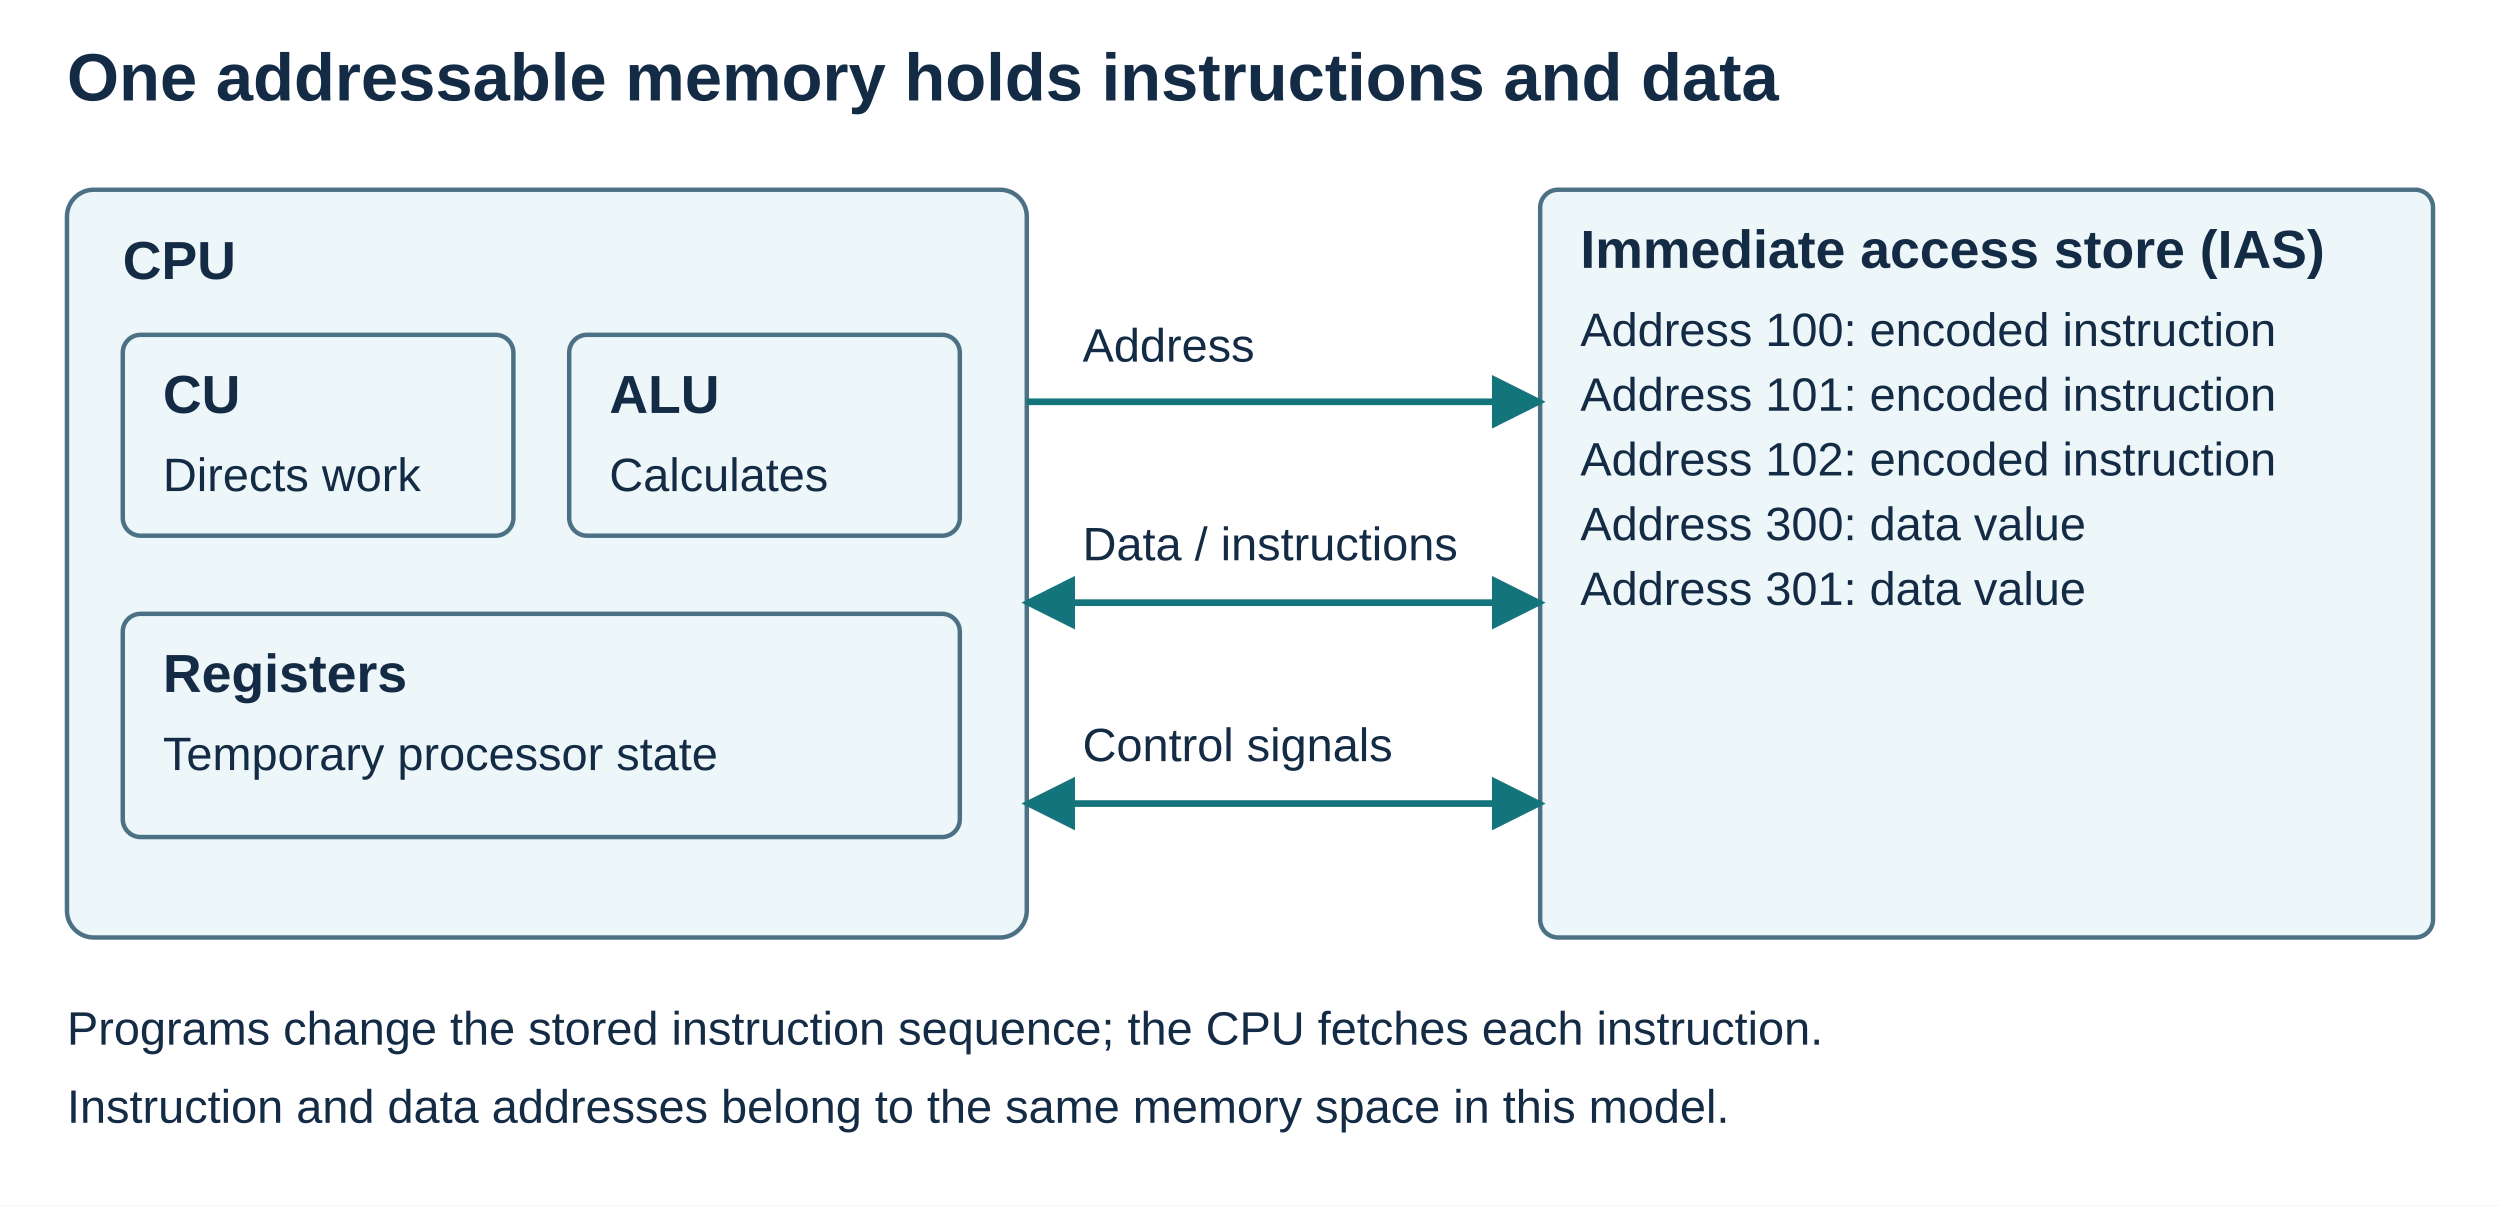
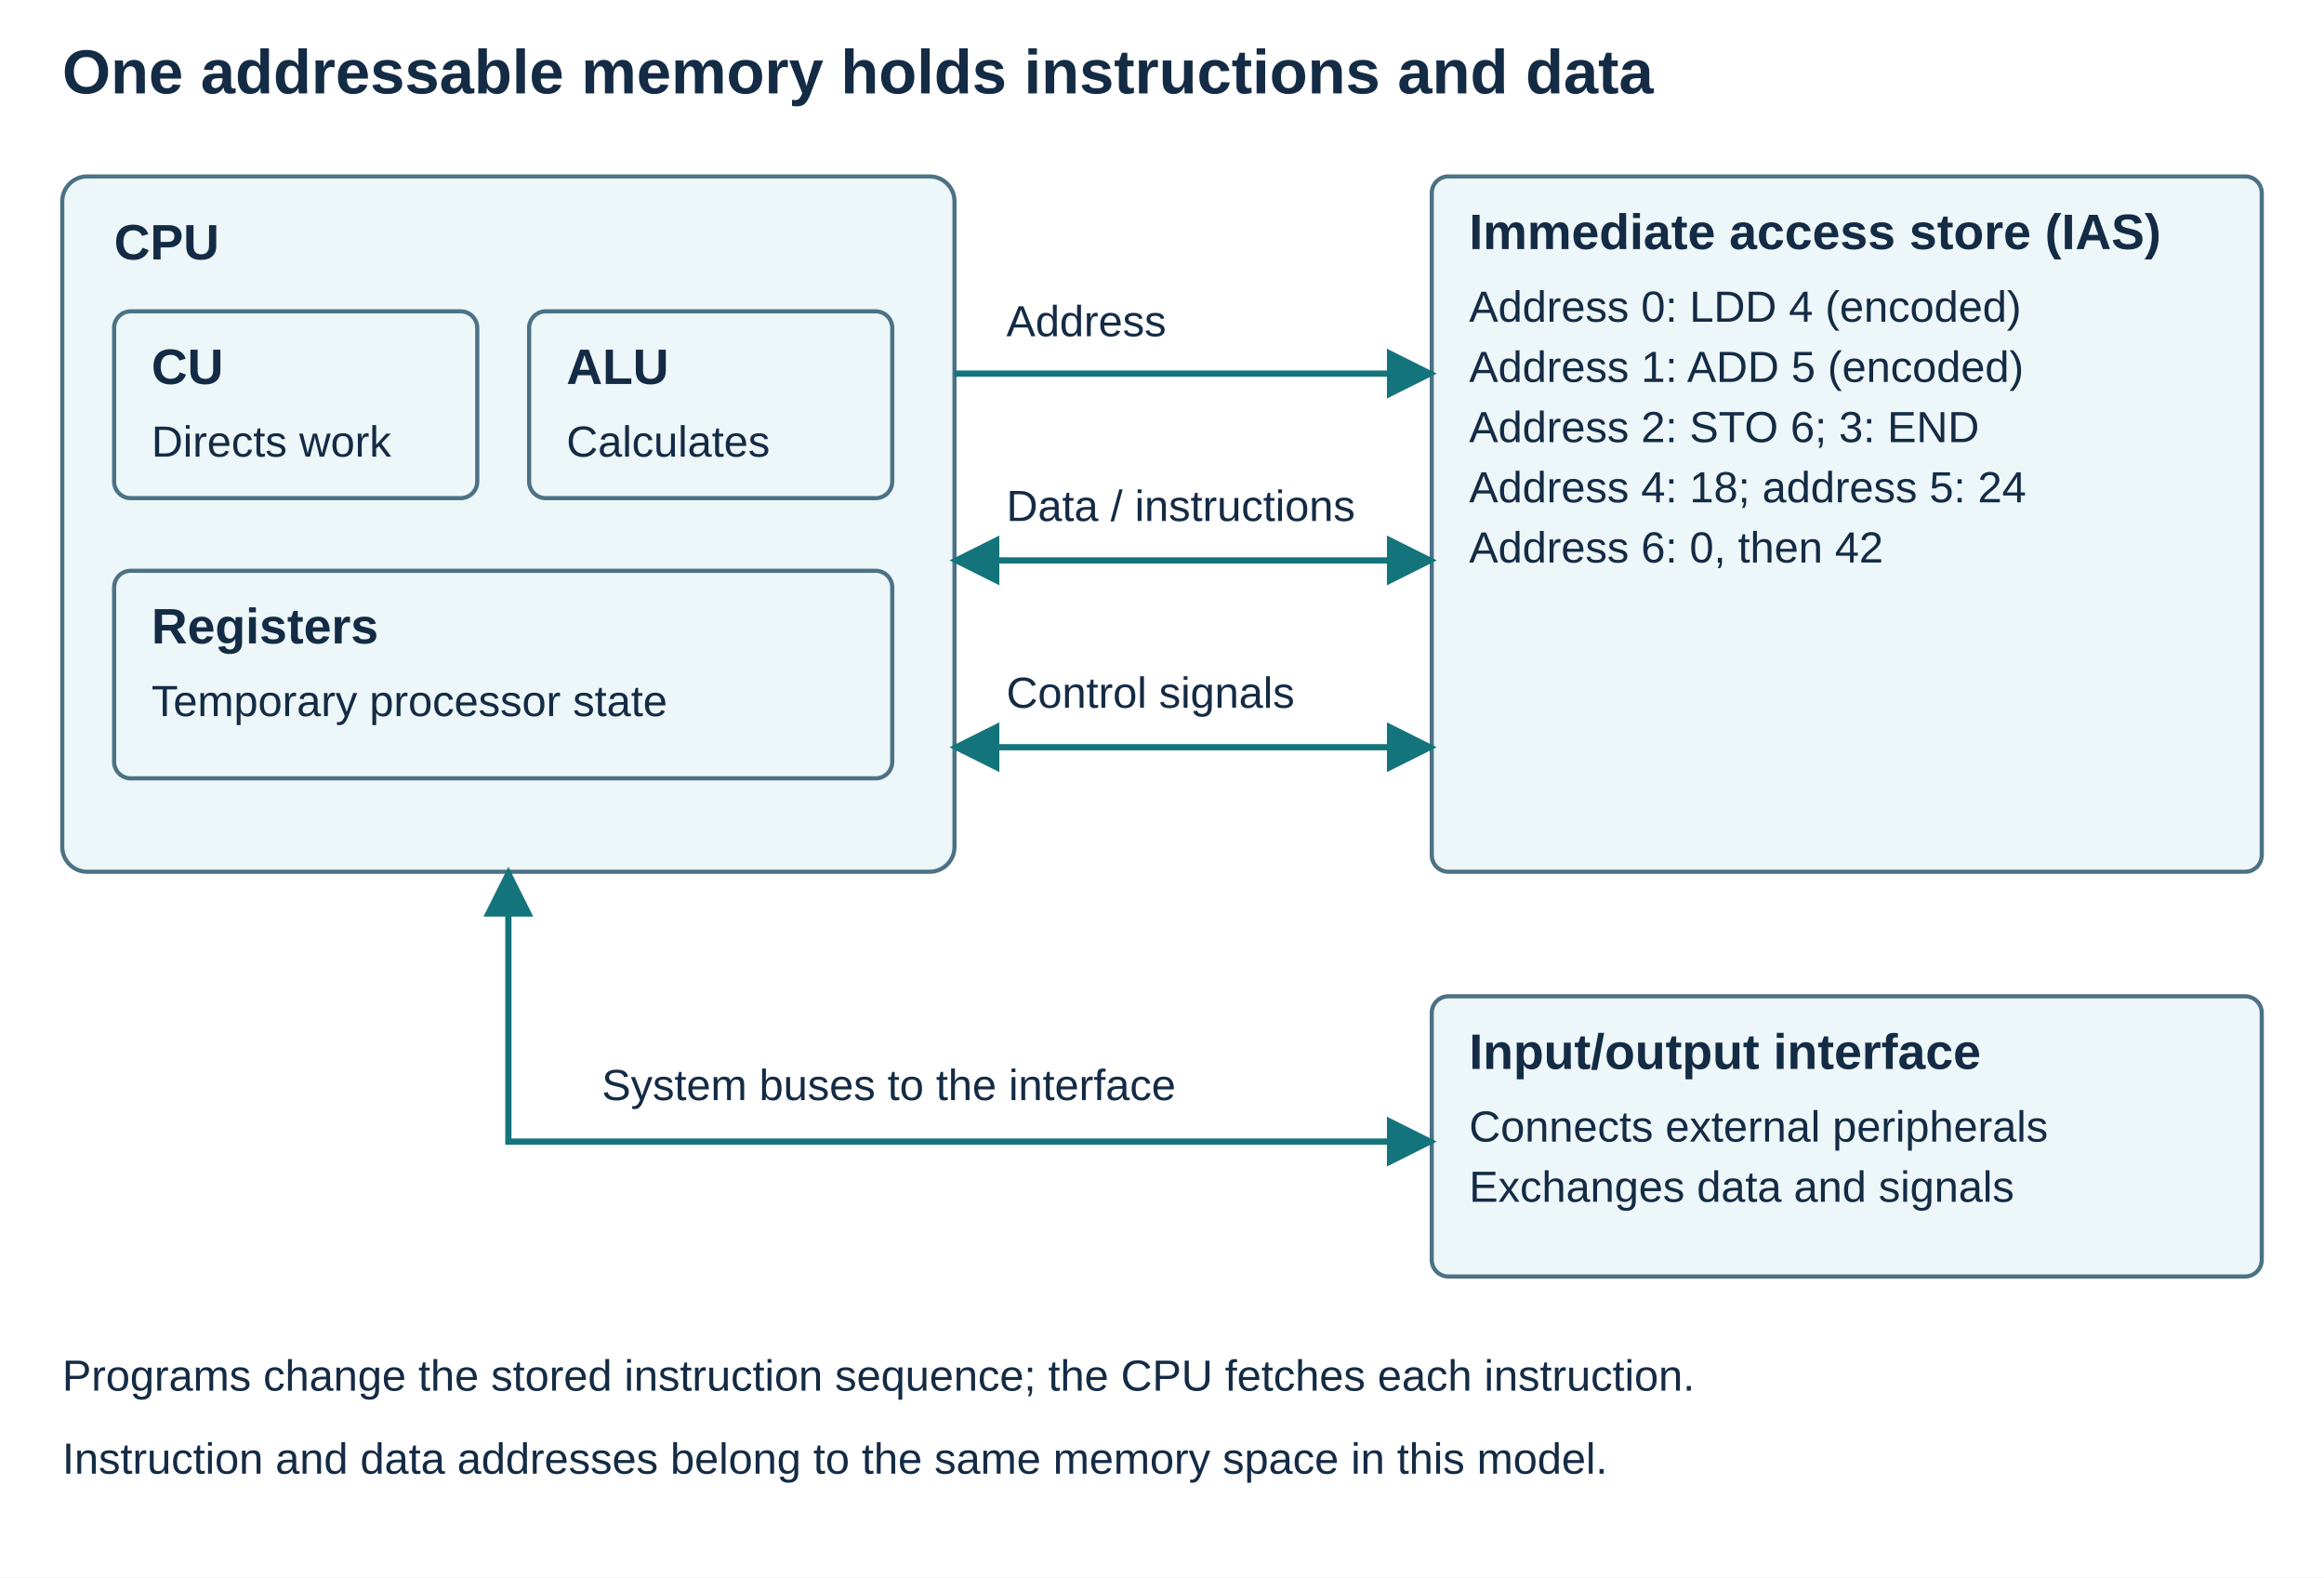
- <svg xmlns="http://www.w3.org/2000/svg" width="1120" height="540" viewBox="0 0 1120 540" role="img">
+ <svg xmlns="http://www.w3.org/2000/svg" width="1120" height="760" viewBox="0 0 1120 760" role="img">
  <defs>
    <marker id="arrow" viewBox="0 0 10 10" refX="9" refY="5" markerWidth="8" markerHeight="8" orient="auto-start-reverse">
      <path d="M0 0 L10 5 L0 10Z" fill="#14747b" />
    </marker>
  </defs>
  <style>text{font-family:Arial,sans-serif;fill:#142b45} .title{font-size:30px;font-weight:700}.label{font-size:24px;font-weight:700}.note{font-size:21px}.wire{fill:none;stroke:#14747b;stroke-width:3;marker-end:url(#arrow)}.box{fill:#edf6f8;stroke:#4c7185;stroke-width:2}</style>
  <rect width="100%" height="100%" fill="white" />
  <text x="30" y="45" class="title">One addressable memory holds instructions and data</text>
  <rect class="box" x="30" y="85" width="430" height="335" rx="12" />
  <text x="55" y="125" class="label">CPU</text>
  <rect class="box" x="55" y="150" width="175" height="90" rx="8" />
  <text x="73" y="185" class="label">CU</text>
  <text x="73" y="220" class="note">Directs work</text>
  <rect class="box" x="255" y="150" width="175" height="90" rx="8" />
  <text x="273" y="185" class="label">ALU</text>
  <text x="273" y="220" class="note">Calculates</text>
  <rect class="box" x="55" y="275" width="375" height="100" rx="8" />
  <text x="73" y="310" class="label">Registers</text>
  <text x="73" y="345" class="note">Temporary processor state</text>
  <rect class="box" x="690" y="85" width="400" height="335" rx="8" />
  <text x="708" y="120" class="label">Immediate access store (IAS)</text>
-   <text x="708" y="155" class="note">Address 100: encoded instruction</text>
-   <text x="708" y="184" class="note">Address 101: encoded instruction</text>
-   <text x="708" y="213" class="note">Address 102: encoded instruction</text>
-   <text x="708" y="242" class="note">Address 300: data value</text>
-   <text x="708" y="271" class="note">Address 301: data value</text>
+   <text x="708" y="155" class="note">Address 0: LDD 4 (encoded)</text>
+   <text x="708" y="184" class="note">Address 1: ADD 5 (encoded)</text>
+   <text x="708" y="213" class="note">Address 2: STO 6; 3: END</text>
+   <text x="708" y="242" class="note">Address 4: 18; address 5: 24</text>
+   <text x="708" y="271" class="note">Address 6: 0, then 42</text>
  <path class="wire" data-from="CPU" data-to="IAS" d="M460 180 H690" />
  <text x="485" y="162" class="note">Address</text>
  <path class="wire" marker-start="url(#arrow)" data-from="CPU" data-to="IAS" data-direction="both" d="M460 270 H690" />
  <text x="485" y="251" class="note">Data / instructions</text>
  <path class="wire" marker-start="url(#arrow)" data-from="CPU" data-to="IAS" data-direction="both" d="M460 360 H690" />
  <text x="485" y="341" class="note">Control signals</text>
-   <text x="30" y="468" class="note">Programs change the stored instruction sequence; the CPU fetches each instruction.</text>
-   <text x="30" y="503" class="note">Instruction and data addresses belong to the same memory space in this model.</text>
+   <rect class="box" x="690" y="480" width="400" height="135" rx="8" />
+   <text x="708" y="515" class="label">Input/output interface</text>
+   <text x="708" y="550" class="note">Connects external peripherals</text>
+   <text x="708" y="579" class="note">Exchanges data and signals</text>
+   <path class="wire" marker-start="url(#arrow)" d="M245 420 V550 H690" />
+   <text x="290" y="530" class="note">System buses to the interface</text>
+   <text x="30" y="670" class="note">Programs change the stored instruction sequence; the CPU fetches each instruction.</text>
+   <text x="30" y="710" class="note">Instruction and data addresses belong to the same memory space in this model.</text>
</svg>
